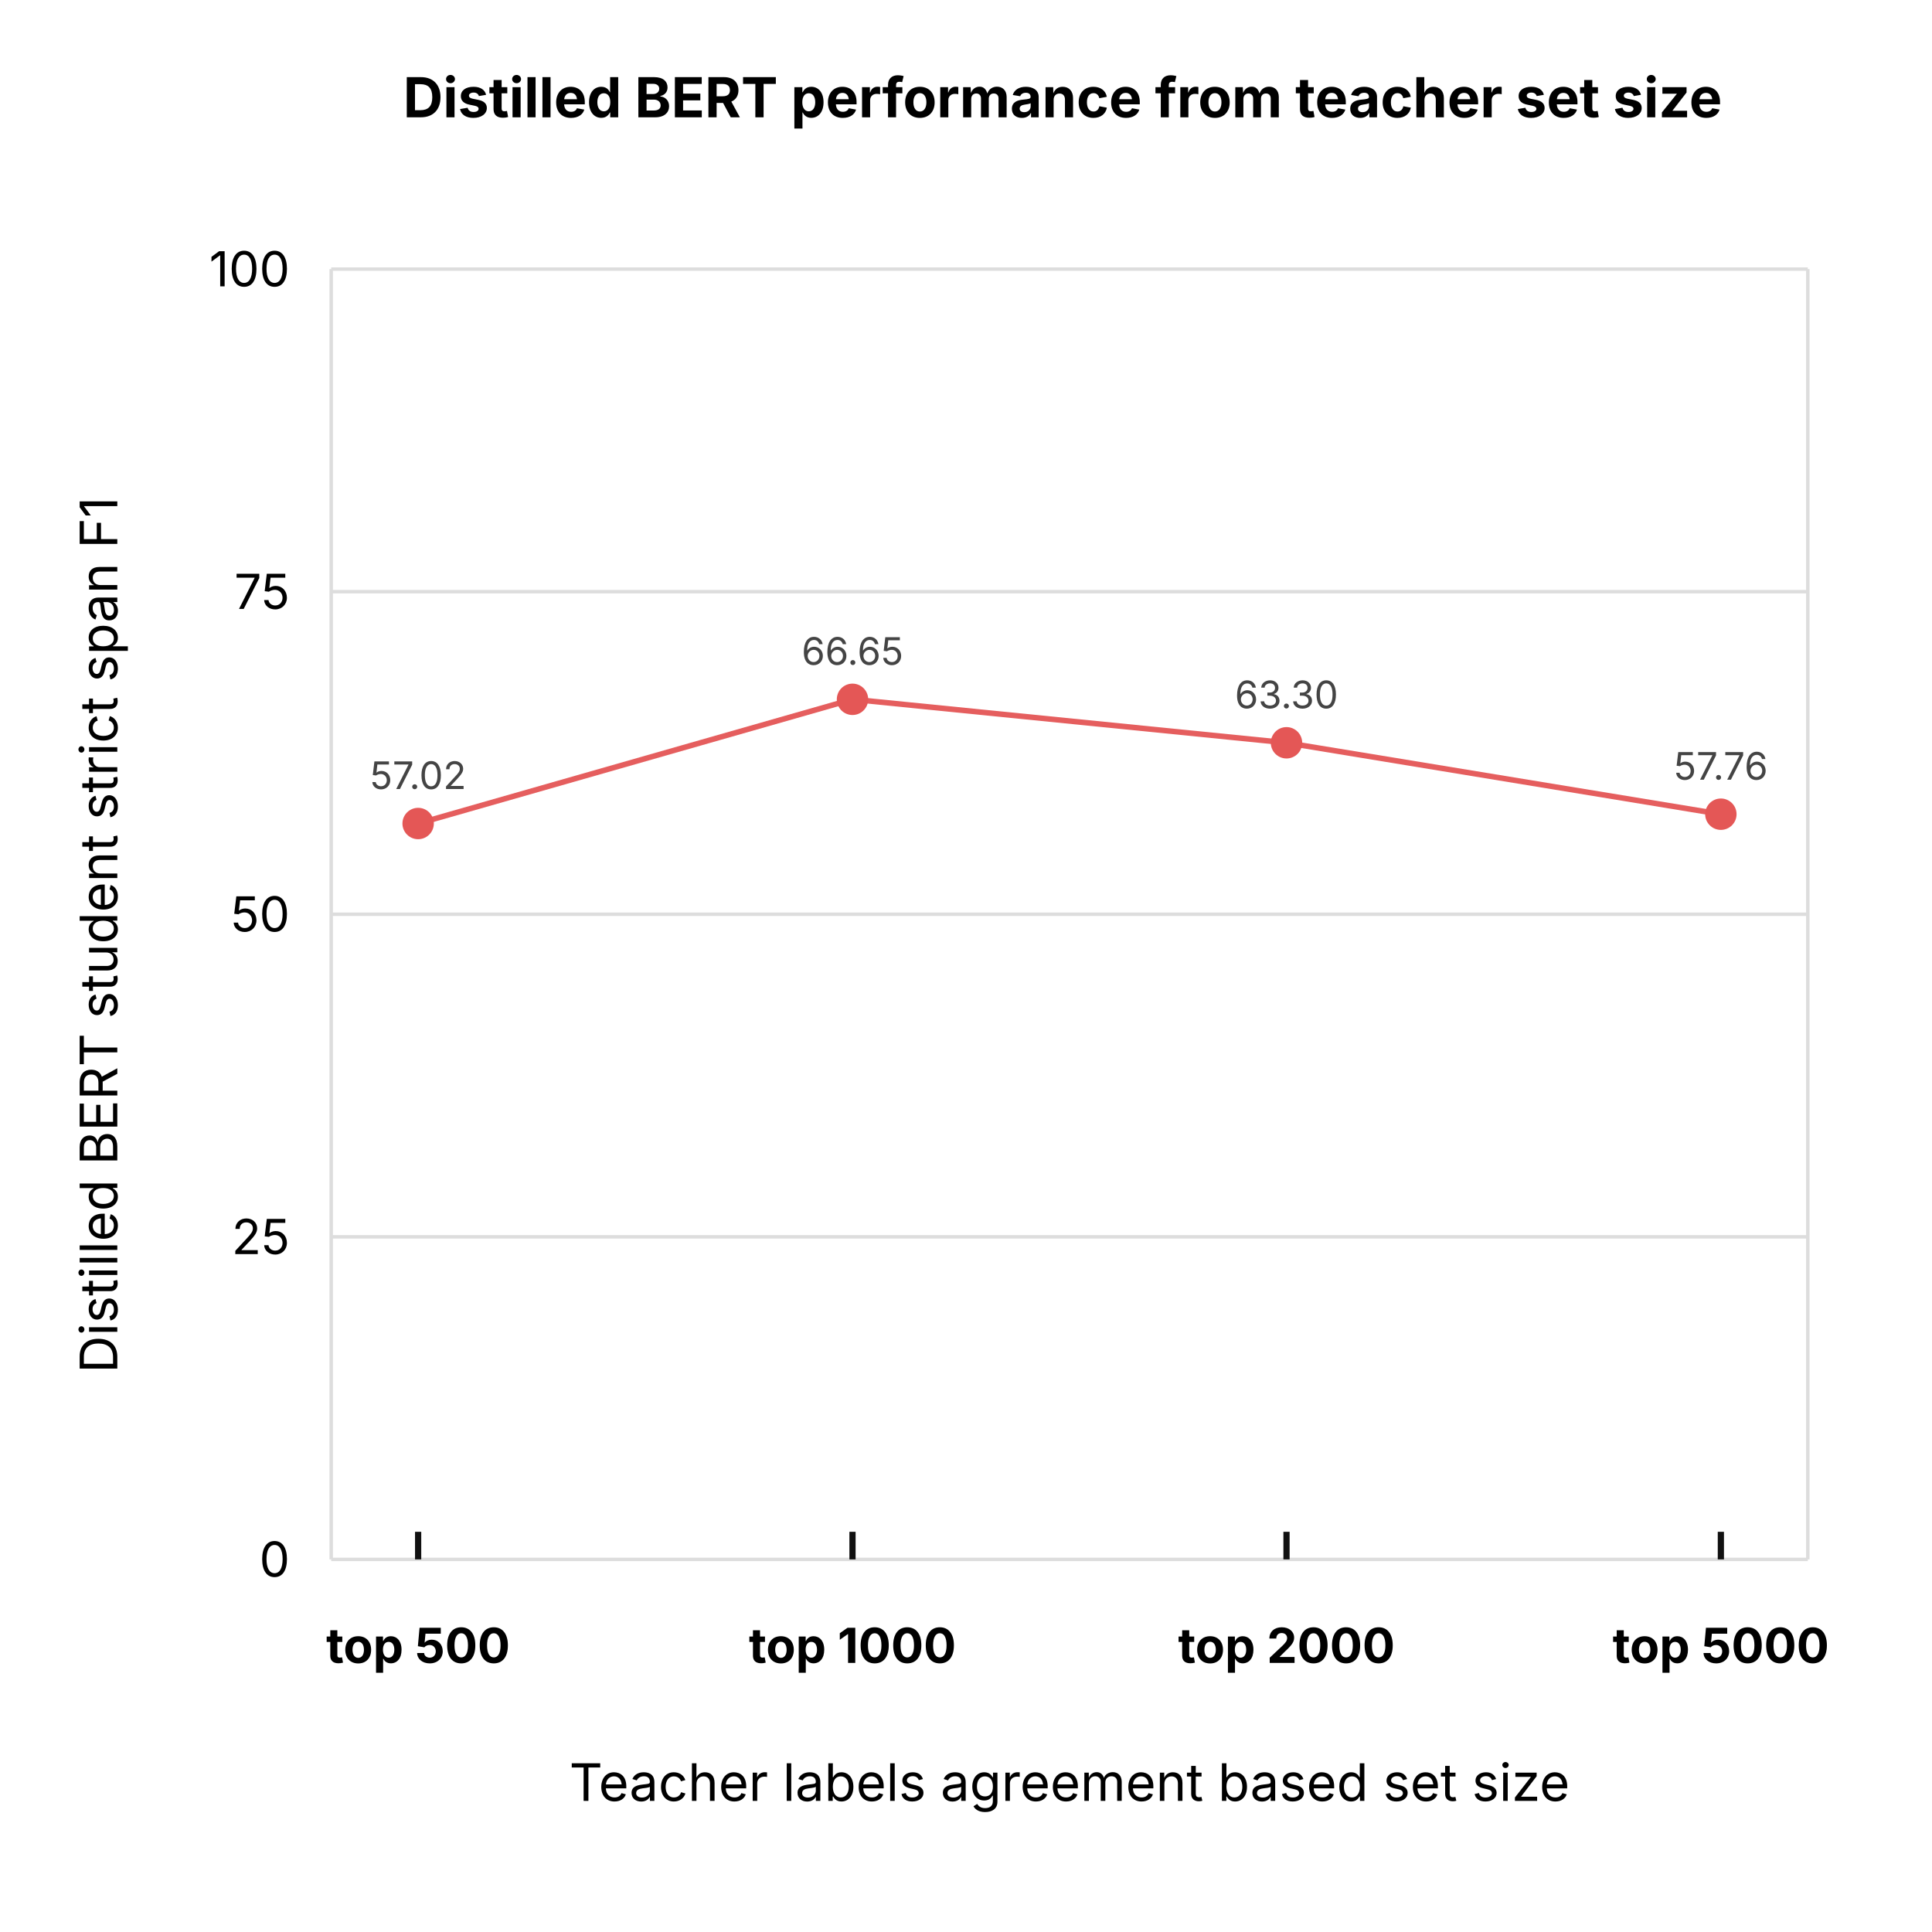
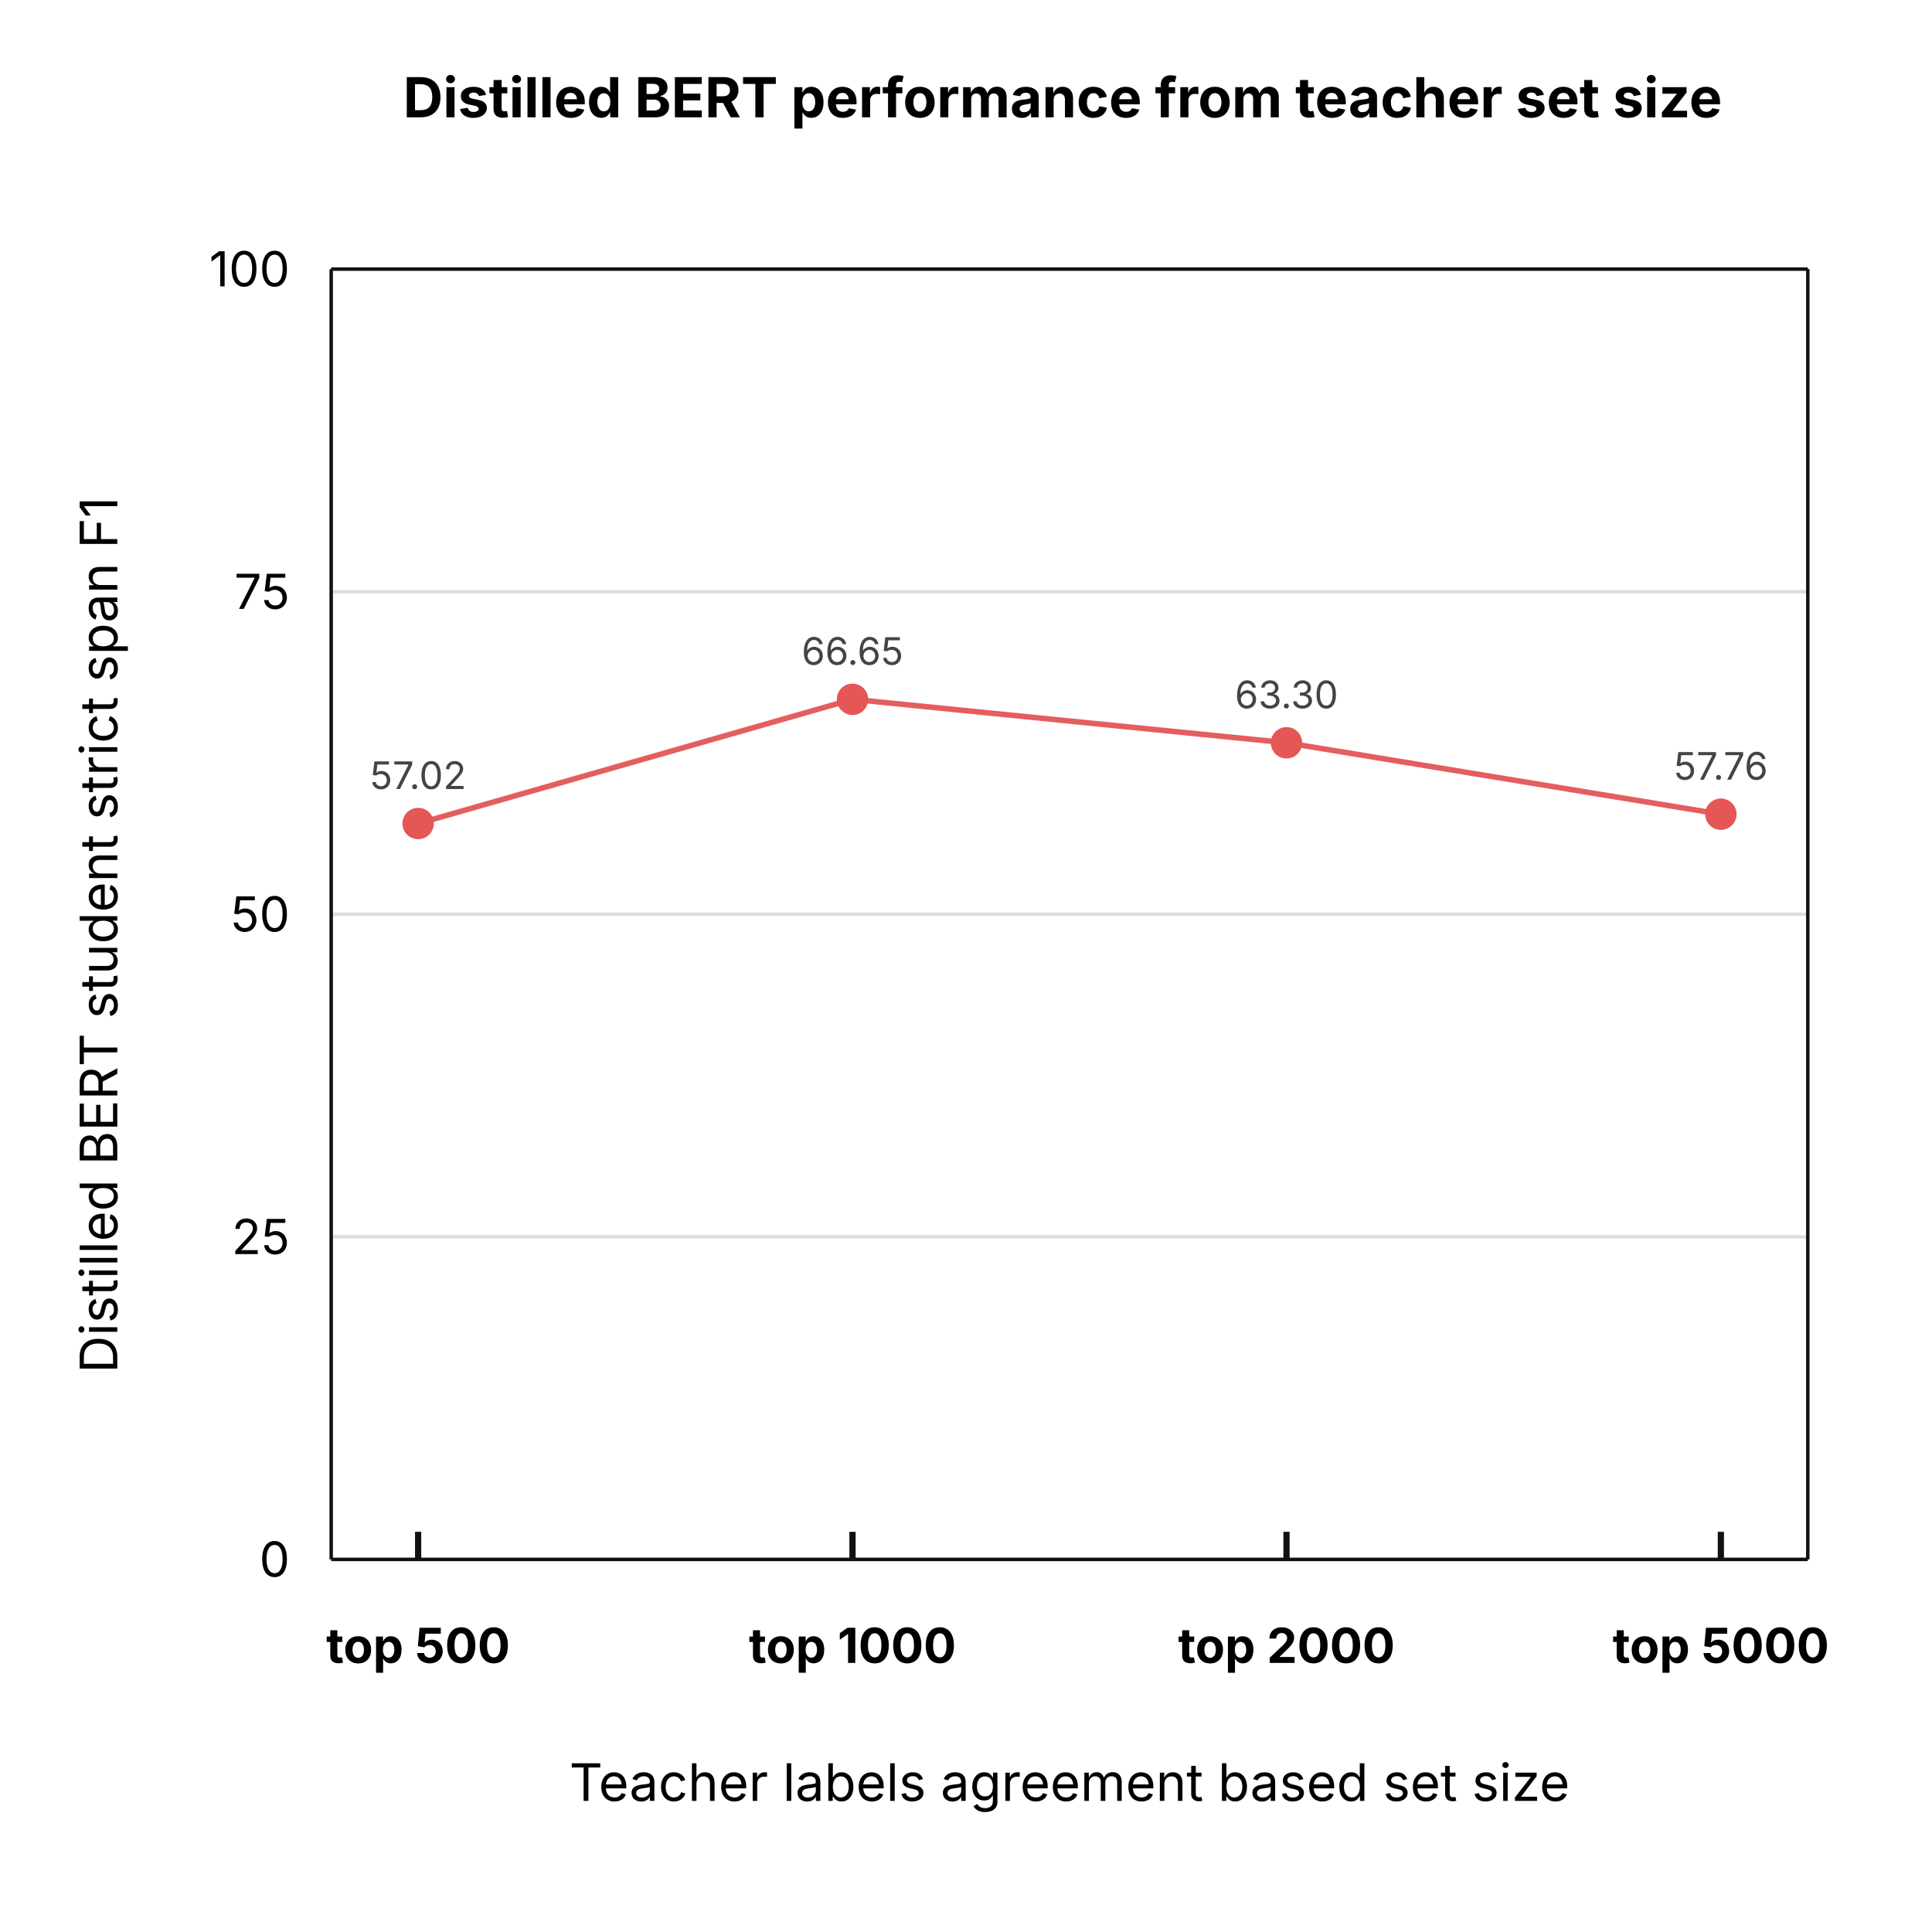
<svg xmlns="http://www.w3.org/2000/svg" width="560" height="560" viewBox="0 0 560 560">
  <style>text { font-family: Inter, Arial, sans-serif; }</style>
  <rect width="100%" height="100%" fill="white" />
  <text x="308.0" y="34" font-family="Inter, Arial, sans-serif" font-size="16" font-weight="700" text-anchor="middle">Distilled BERT performance from teacher set size</text>
  <text x="34" y="398" font-family="Inter, Arial, sans-serif" font-size="15" transform="rotate(-90 34 398)">Distilled BERT student strict span F1</text>
  <line x1="96" y1="452.0" x2="524" y2="452.0" stroke="#DDDDDD" stroke-width="1" />
  <text x="84" y="457.0" font-family="Inter, Arial, sans-serif" font-size="14" text-anchor="end">0</text>
  <line x1="96" y1="358.5" x2="524" y2="358.5" stroke="#DDDDDD" stroke-width="1" />
  <text x="84" y="363.5" font-family="Inter, Arial, sans-serif" font-size="14" text-anchor="end">25</text>
  <line x1="96" y1="265.0" x2="524" y2="265.0" stroke="#DDDDDD" stroke-width="1" />
  <text x="84" y="270.0" font-family="Inter, Arial, sans-serif" font-size="14" text-anchor="end">50</text>
  <line x1="96" y1="171.5" x2="524" y2="171.5" stroke="#DDDDDD" stroke-width="1" />
  <text x="84" y="176.5" font-family="Inter, Arial, sans-serif" font-size="14" text-anchor="end">75</text>
  <line x1="96" y1="78.0" x2="524" y2="78.0" stroke="#DDDDDD" stroke-width="1" />
  <text x="84" y="83.0" font-family="Inter, Arial, sans-serif" font-size="14" text-anchor="end">100</text>
-   <line x1="96" y1="78" x2="96" y2="452" stroke="#DDDDDD" stroke-width="1" />
-   <line x1="524" y1="78" x2="524" y2="452" stroke="#DDDDDD" stroke-width="1" />
+   <line x1="96" y1="78" x2="96" y2="452" stroke="#111111" stroke-width="1" />
+   <line x1="524" y1="78" x2="524" y2="452" stroke="#111111" stroke-width="1" />
+   <line x1="96" y1="78" x2="524" y2="78" stroke="#111111" stroke-width="1" />
+   <line x1="96" y1="452" x2="524" y2="452" stroke="#111111" stroke-width="1" />
  <path d="M 121.2 238.7 L 247.1 202.7 L 372.9 215.3 L 498.8 236.0" fill="none" stroke="#E45756" stroke-width="1.6" stroke-opacity="0.95" />
  <circle cx="121.2" cy="238.7" r="3.8" fill="#E45756" stroke="#E45756" stroke-width="1.5" />
  <text x="121.2" y="228.7" font-family="Inter, Arial, sans-serif" font-size="11" fill="#444444" text-anchor="middle">57.02</text>
  <circle cx="247.1" cy="202.7" r="3.8" fill="#E45756" stroke="#E45756" stroke-width="1.5" />
  <text x="247.1" y="192.7" font-family="Inter, Arial, sans-serif" font-size="11" fill="#444444" text-anchor="middle">66.65</text>
  <circle cx="372.9" cy="215.3" r="3.8" fill="#E45756" stroke="#E45756" stroke-width="1.5" />
  <text x="372.9" y="205.3" font-family="Inter, Arial, sans-serif" font-size="11" fill="#444444" text-anchor="middle">63.30</text>
  <circle cx="498.8" cy="236.0" r="3.8" fill="#E45756" stroke="#E45756" stroke-width="1.5" />
  <text x="498.8" y="226.0" font-family="Inter, Arial, sans-serif" font-size="11" fill="#444444" text-anchor="middle">57.76</text>
  <line x1="121.2" y1="452" x2="121.2" y2="444" stroke="#111111" stroke-width="1.8" />
  <text x="121.2" y="482" font-family="Inter, Arial, sans-serif" font-size="14" font-weight="700" text-anchor="middle">top 500</text>
  <line x1="247.1" y1="452" x2="247.1" y2="444" stroke="#111111" stroke-width="1.8" />
  <text x="247.1" y="482" font-family="Inter, Arial, sans-serif" font-size="14" font-weight="700" text-anchor="middle">top 1000</text>
  <line x1="372.9" y1="452" x2="372.9" y2="444" stroke="#111111" stroke-width="1.8" />
  <text x="372.9" y="482" font-family="Inter, Arial, sans-serif" font-size="14" font-weight="700" text-anchor="middle">top 2000</text>
  <line x1="498.8" y1="452" x2="498.8" y2="444" stroke="#111111" stroke-width="1.8" />
  <text x="498.8" y="482" font-family="Inter, Arial, sans-serif" font-size="14" font-weight="700" text-anchor="middle">top 5000</text>
  <text x="310.0" y="522" font-family="Inter, Arial, sans-serif" font-size="15" text-anchor="middle">Teacher labels agreement based set size</text>
</svg>
